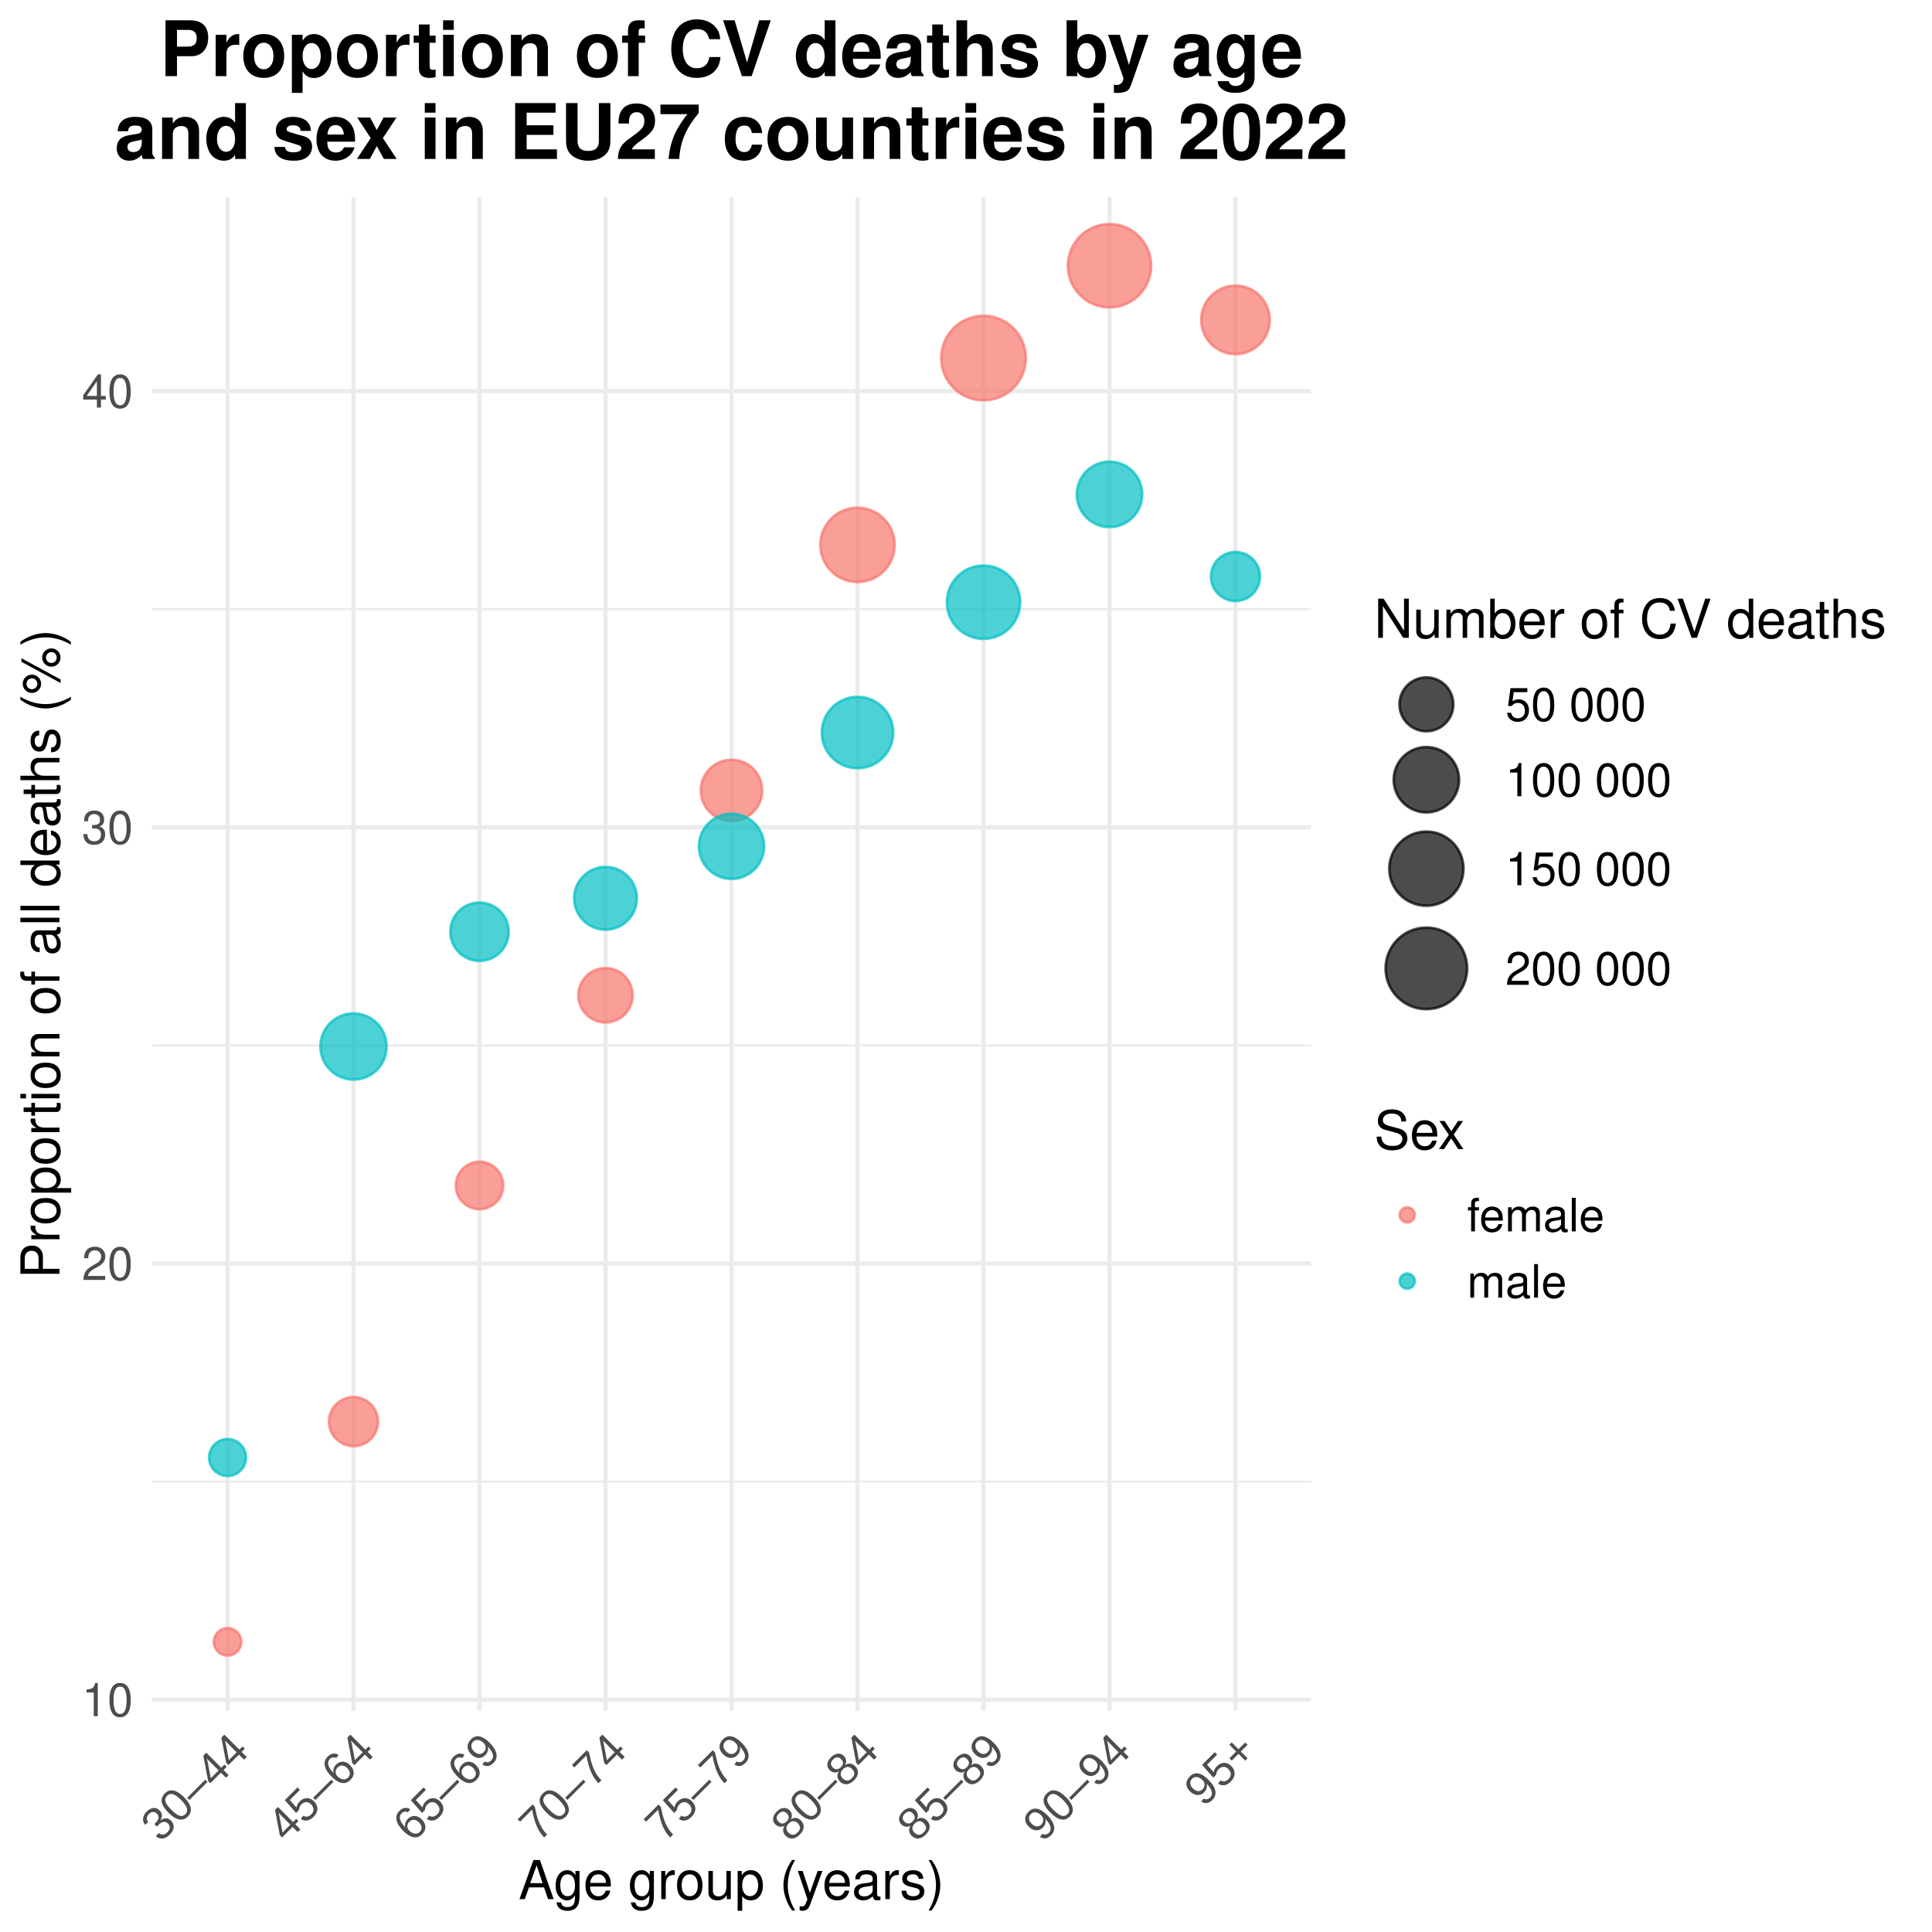
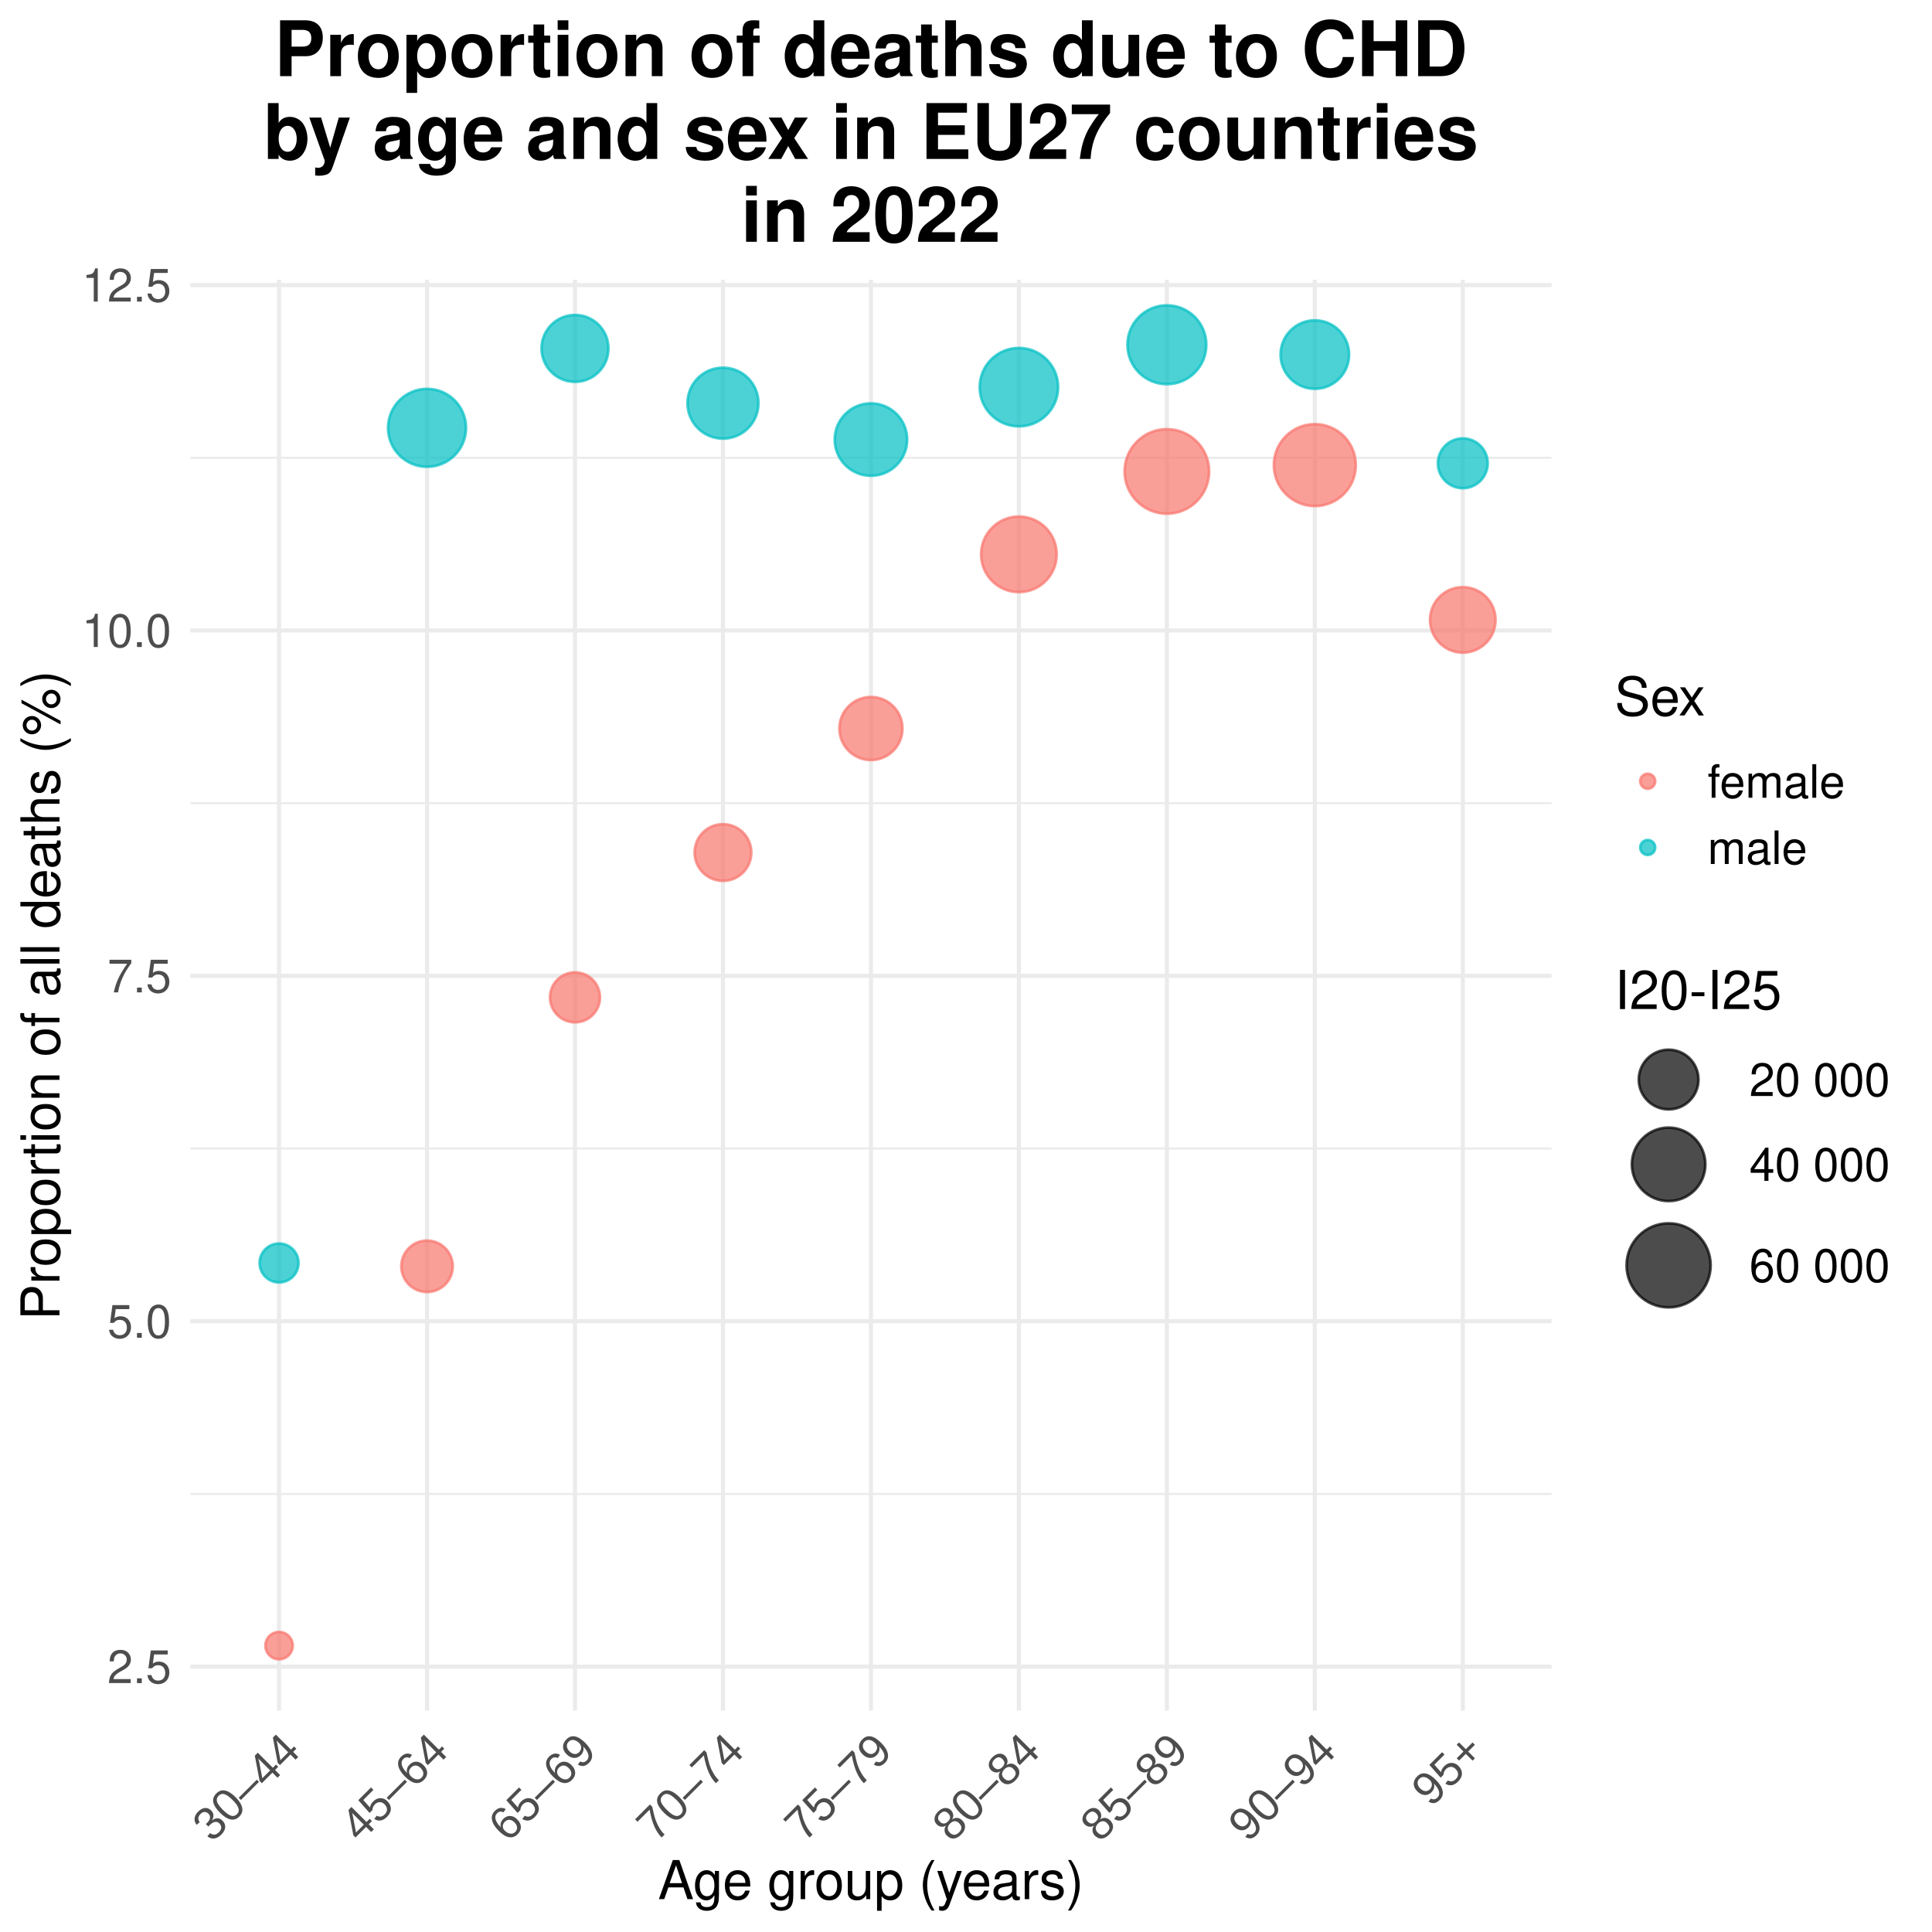
<svg xmlns="http://www.w3.org/2000/svg" width="504.00pt" height="504.00pt" viewBox="0 0 504.00 504.00">
  <g class="svglite">
    <defs>
      <style type="text/css">
    .svglite line, .svglite polyline, .svglite polygon, .svglite path, .svglite rect, .svglite circle {
      fill: none;
      stroke: #000000;
      stroke-linecap: round;
      stroke-linejoin: round;
      stroke-miterlimit: 10.00;
    }
    .svglite text {
      white-space: pre;
    }
    .svglite g.glyphgroup path {
      fill: inherit;
      stroke: none;
    }
  </style>
    </defs>
    <rect width="100%" height="100%" style="stroke: none; fill: none;" />
    <defs>
      <clipPath id="cpMC4wMHw1MDQuMDB8MC4wMHw1MDQuMDA=">
        <rect x="0.00" y="0.00" width="504.00" height="504.00" />
      </clipPath>
    </defs>
    <g clip-path="url(#cpMC4wMHw1MDQuMDB8MC4wMHw1MDQuMDA=)">
</g>
    <defs>
-       <clipPath id="cpMzkuNjN8MzQyLjAyfDUxLjM3fDQ0Ni4yNg==">
-         <rect x="39.63" y="51.37" width="302.39" height="394.89" />
+       <clipPath id="cpNDkuNjN8NDA0Ljc2fDcyLjk3fDQ0Ni4yNg==">
+         <rect x="49.63" y="72.97" width="355.13" height="373.29" />
      </clipPath>
    </defs>
-     <g clip-path="url(#cpMzkuNjN8MzQyLjAyfDUxLjM3fDQ0Ni4yNg==)">
-       <polyline points="39.63,386.50 342.02,386.50 " style="stroke-width: 0.53; stroke: #EBEBEB; stroke-linecap: butt;" />
-       <polyline points="39.63,272.71 342.02,272.71 " style="stroke-width: 0.53; stroke: #EBEBEB; stroke-linecap: butt;" />
-       <polyline points="39.63,158.92 342.02,158.92 " style="stroke-width: 0.53; stroke: #EBEBEB; stroke-linecap: butt;" />
-       <polyline points="39.63,443.39 342.02,443.39 " style="stroke-width: 1.07; stroke: #EBEBEB; stroke-linecap: butt;" />
-       <polyline points="39.63,329.60 342.02,329.60 " style="stroke-width: 1.07; stroke: #EBEBEB; stroke-linecap: butt;" />
-       <polyline points="39.63,215.81 342.02,215.81 " style="stroke-width: 1.07; stroke: #EBEBEB; stroke-linecap: butt;" />
-       <polyline points="39.63,102.02 342.02,102.02 " style="stroke-width: 1.07; stroke: #EBEBEB; stroke-linecap: butt;" />
-       <polyline points="59.36,446.26 59.36,51.37 " style="stroke-width: 1.07; stroke: #EBEBEB; stroke-linecap: butt;" />
-       <polyline points="92.22,446.26 92.22,51.37 " style="stroke-width: 1.07; stroke: #EBEBEB; stroke-linecap: butt;" />
-       <polyline points="125.09,446.26 125.09,51.37 " style="stroke-width: 1.07; stroke: #EBEBEB; stroke-linecap: butt;" />
-       <polyline points="157.96,446.26 157.96,51.37 " style="stroke-width: 1.07; stroke: #EBEBEB; stroke-linecap: butt;" />
-       <polyline points="190.83,446.26 190.83,51.37 " style="stroke-width: 1.07; stroke: #EBEBEB; stroke-linecap: butt;" />
-       <polyline points="223.70,446.26 223.70,51.37 " style="stroke-width: 1.07; stroke: #EBEBEB; stroke-linecap: butt;" />
-       <polyline points="256.57,446.26 256.57,51.37 " style="stroke-width: 1.07; stroke: #EBEBEB; stroke-linecap: butt;" />
-       <polyline points="289.44,446.26 289.44,51.37 " style="stroke-width: 1.07; stroke: #EBEBEB; stroke-linecap: butt;" />
-       <polyline points="322.30,446.26 322.30,51.37 " style="stroke-width: 1.07; stroke: #EBEBEB; stroke-linecap: butt;" />
-       <circle cx="59.36" cy="428.31" r="3.56" style="stroke-width: 0.71; stroke: #F8766D; stroke-opacity: 0.70; fill: #F8766D; fill-opacity: 0.70;" />
-       <circle cx="92.22" cy="370.85" r="6.39" style="stroke-width: 0.71; stroke: #F8766D; stroke-opacity: 0.70; fill: #F8766D; fill-opacity: 0.70;" />
-       <circle cx="125.09" cy="309.25" r="6.17" style="stroke-width: 0.71; stroke: #F8766D; stroke-opacity: 0.70; fill: #F8766D; fill-opacity: 0.70;" />
-       <circle cx="157.96" cy="259.63" r="7.07" style="stroke-width: 0.71; stroke: #F8766D; stroke-opacity: 0.70; fill: #F8766D; fill-opacity: 0.70;" />
-       <circle cx="190.83" cy="206.20" r="7.99" style="stroke-width: 0.71; stroke: #F8766D; stroke-opacity: 0.70; fill: #F8766D; fill-opacity: 0.70;" />
-       <circle cx="223.70" cy="142.14" r="9.68" style="stroke-width: 0.71; stroke: #F8766D; stroke-opacity: 0.70; fill: #F8766D; fill-opacity: 0.70;" />
-       <circle cx="256.57" cy="93.41" r="11.02" style="stroke-width: 0.71; stroke: #F8766D; stroke-opacity: 0.70; fill: #F8766D; fill-opacity: 0.70;" />
-       <circle cx="289.44" cy="69.32" r="10.85" style="stroke-width: 0.71; stroke: #F8766D; stroke-opacity: 0.70; fill: #F8766D; fill-opacity: 0.70;" />
-       <circle cx="322.30" cy="83.45" r="8.92" style="stroke-width: 0.71; stroke: #F8766D; stroke-opacity: 0.70; fill: #F8766D; fill-opacity: 0.70;" />
-       <circle cx="59.36" cy="380.22" r="4.80" style="stroke-width: 0.71; stroke: #00BFC4; stroke-opacity: 0.70; fill: #00BFC4; fill-opacity: 0.70;" />
-       <circle cx="92.22" cy="273.00" r="8.62" style="stroke-width: 0.71; stroke: #00BFC4; stroke-opacity: 0.70; fill: #00BFC4; fill-opacity: 0.70;" />
-       <circle cx="125.09" cy="243.06" r="7.60" style="stroke-width: 0.71; stroke: #00BFC4; stroke-opacity: 0.70; fill: #00BFC4; fill-opacity: 0.70;" />
-       <circle cx="157.96" cy="234.34" r="8.17" style="stroke-width: 0.71; stroke: #00BFC4; stroke-opacity: 0.70; fill: #00BFC4; fill-opacity: 0.70;" />
-       <circle cx="190.83" cy="220.78" r="8.49" style="stroke-width: 0.71; stroke: #00BFC4; stroke-opacity: 0.70; fill: #00BFC4; fill-opacity: 0.70;" />
-       <circle cx="223.70" cy="191.10" r="9.30" style="stroke-width: 0.71; stroke: #00BFC4; stroke-opacity: 0.70; fill: #00BFC4; fill-opacity: 0.70;" />
-       <circle cx="256.57" cy="157.10" r="9.55" style="stroke-width: 0.71; stroke: #00BFC4; stroke-opacity: 0.70; fill: #00BFC4; fill-opacity: 0.70;" />
-       <circle cx="289.44" cy="128.97" r="8.52" style="stroke-width: 0.71; stroke: #00BFC4; stroke-opacity: 0.70; fill: #00BFC4; fill-opacity: 0.70;" />
-       <circle cx="322.30" cy="150.40" r="6.38" style="stroke-width: 0.71; stroke: #00BFC4; stroke-opacity: 0.70; fill: #00BFC4; fill-opacity: 0.70;" />
+     <g clip-path="url(#cpNDkuNjN8NDA0Ljc2fDcyLjk3fDQ0Ni4yNg==)">
+       <polyline points="49.63,389.72 404.76,389.72 " style="stroke-width: 0.53; stroke: #EBEBEB; stroke-linecap: butt;" />
+       <polyline points="49.63,299.62 404.76,299.62 " style="stroke-width: 0.53; stroke: #EBEBEB; stroke-linecap: butt;" />
+       <polyline points="49.63,209.52 404.76,209.52 " style="stroke-width: 0.53; stroke: #EBEBEB; stroke-linecap: butt;" />
+       <polyline points="49.63,119.42 404.76,119.42 " style="stroke-width: 0.53; stroke: #EBEBEB; stroke-linecap: butt;" />
+       <polyline points="49.63,434.77 404.76,434.77 " style="stroke-width: 1.07; stroke: #EBEBEB; stroke-linecap: butt;" />
+       <polyline points="49.63,344.67 404.76,344.67 " style="stroke-width: 1.07; stroke: #EBEBEB; stroke-linecap: butt;" />
+       <polyline points="49.63,254.57 404.76,254.57 " style="stroke-width: 1.07; stroke: #EBEBEB; stroke-linecap: butt;" />
+       <polyline points="49.63,164.47 404.76,164.47 " style="stroke-width: 1.07; stroke: #EBEBEB; stroke-linecap: butt;" />
+       <polyline points="49.63,74.37 404.76,74.37 " style="stroke-width: 1.07; stroke: #EBEBEB; stroke-linecap: butt;" />
+       <polyline points="72.80,446.26 72.80,72.97 " style="stroke-width: 1.07; stroke: #EBEBEB; stroke-linecap: butt;" />
+       <polyline points="111.40,446.26 111.40,72.97 " style="stroke-width: 1.07; stroke: #EBEBEB; stroke-linecap: butt;" />
+       <polyline points="150.00,446.26 150.00,72.97 " style="stroke-width: 1.07; stroke: #EBEBEB; stroke-linecap: butt;" />
+       <polyline points="188.60,446.26 188.60,72.97 " style="stroke-width: 1.07; stroke: #EBEBEB; stroke-linecap: butt;" />
+       <polyline points="227.20,446.26 227.20,72.97 " style="stroke-width: 1.07; stroke: #EBEBEB; stroke-linecap: butt;" />
+       <polyline points="265.80,446.26 265.80,72.97 " style="stroke-width: 1.07; stroke: #EBEBEB; stroke-linecap: butt;" />
+       <polyline points="304.40,446.26 304.40,72.97 " style="stroke-width: 1.07; stroke: #EBEBEB; stroke-linecap: butt;" />
+       <polyline points="343.00,446.26 343.00,72.97 " style="stroke-width: 1.07; stroke: #EBEBEB; stroke-linecap: butt;" />
+       <polyline points="381.60,446.26 381.60,72.97 " style="stroke-width: 1.07; stroke: #EBEBEB; stroke-linecap: butt;" />
+       <circle cx="150.00" cy="260.18" r="6.51" style="stroke-width: 0.71; stroke: #F8766D; stroke-opacity: 0.70; fill: #F8766D; fill-opacity: 0.70;" />
+       <circle cx="188.60" cy="222.40" r="7.39" style="stroke-width: 0.71; stroke: #F8766D; stroke-opacity: 0.70; fill: #F8766D; fill-opacity: 0.70;" />
+       <circle cx="227.20" cy="190.05" r="8.22" style="stroke-width: 0.71; stroke: #F8766D; stroke-opacity: 0.70; fill: #F8766D; fill-opacity: 0.70;" />
+       <circle cx="265.80" cy="144.61" r="9.85" style="stroke-width: 0.71; stroke: #F8766D; stroke-opacity: 0.70; fill: #F8766D; fill-opacity: 0.70;" />
+       <circle cx="304.40" cy="122.98" r="11.02" style="stroke-width: 0.71; stroke: #F8766D; stroke-opacity: 0.70; fill: #F8766D; fill-opacity: 0.70;" />
+       <circle cx="343.00" cy="121.33" r="10.68" style="stroke-width: 0.71; stroke: #F8766D; stroke-opacity: 0.70; fill: #F8766D; fill-opacity: 0.70;" />
+       <circle cx="381.60" cy="161.71" r="8.54" style="stroke-width: 0.71; stroke: #F8766D; stroke-opacity: 0.70; fill: #F8766D; fill-opacity: 0.70;" />
+       <circle cx="72.80" cy="429.29" r="3.56" style="stroke-width: 0.71; stroke: #F8766D; stroke-opacity: 0.70; fill: #F8766D; fill-opacity: 0.70;" />
+       <circle cx="111.40" cy="330.34" r="6.70" style="stroke-width: 0.71; stroke: #F8766D; stroke-opacity: 0.70; fill: #F8766D; fill-opacity: 0.70;" />
+       <circle cx="150.00" cy="90.89" r="8.72" style="stroke-width: 0.71; stroke: #00BFC4; stroke-opacity: 0.70; fill: #00BFC4; fill-opacity: 0.70;" />
+       <circle cx="188.60" cy="105.17" r="9.25" style="stroke-width: 0.71; stroke: #00BFC4; stroke-opacity: 0.70; fill: #00BFC4; fill-opacity: 0.70;" />
+       <circle cx="227.20" cy="114.67" r="9.44" style="stroke-width: 0.71; stroke: #00BFC4; stroke-opacity: 0.70; fill: #00BFC4; fill-opacity: 0.70;" />
+       <circle cx="265.80" cy="101.00" r="10.22" style="stroke-width: 0.71; stroke: #00BFC4; stroke-opacity: 0.70; fill: #00BFC4; fill-opacity: 0.70;" />
+       <circle cx="304.40" cy="89.94" r="10.28" style="stroke-width: 0.71; stroke: #00BFC4; stroke-opacity: 0.70; fill: #00BFC4; fill-opacity: 0.70;" />
+       <circle cx="343.00" cy="92.50" r="8.93" style="stroke-width: 0.71; stroke: #00BFC4; stroke-opacity: 0.70; fill: #00BFC4; fill-opacity: 0.70;" />
+       <circle cx="381.60" cy="120.86" r="6.49" style="stroke-width: 0.71; stroke: #00BFC4; stroke-opacity: 0.70; fill: #00BFC4; fill-opacity: 0.70;" />
+       <circle cx="72.80" cy="329.47" r="5.07" style="stroke-width: 0.71; stroke: #00BFC4; stroke-opacity: 0.70; fill: #00BFC4; fill-opacity: 0.70;" />
+       <circle cx="111.40" cy="111.61" r="10.16" style="stroke-width: 0.71; stroke: #00BFC4; stroke-opacity: 0.70; fill: #00BFC4; fill-opacity: 0.70;" />
    </g>
    <g clip-path="url(#cpMC4wMHw1MDQuMDB8MC4wMHw1MDQuMDA=)">
-       <text x="34.70" y="447.70" text-anchor="end" style="font-size: 12.00px;fill: #4D4D4D; font-family: &quot;Helvetica&quot;;" textLength="13.34px" lengthAdjust="spacingAndGlyphs">10</text>
-       <text x="34.70" y="333.91" text-anchor="end" style="font-size: 12.00px;fill: #4D4D4D; font-family: &quot;Helvetica&quot;;" textLength="13.34px" lengthAdjust="spacingAndGlyphs">20</text>
-       <text x="34.70" y="220.12" text-anchor="end" style="font-size: 12.00px;fill: #4D4D4D; font-family: &quot;Helvetica&quot;;" textLength="13.34px" lengthAdjust="spacingAndGlyphs">30</text>
-       <text x="34.70" y="106.33" text-anchor="end" style="font-size: 12.00px;fill: #4D4D4D; font-family: &quot;Helvetica&quot;;" textLength="13.34px" lengthAdjust="spacingAndGlyphs">40</text>
-       <text transform="translate(65.43,457.27) rotate(-45)" text-anchor="end" style="font-size: 12.00px;fill: #4D4D4D; font-family: &quot;Arial&quot;;" textLength="33.36px" lengthAdjust="spacingAndGlyphs">30–44</text>
-       <text transform="translate(98.30,457.27) rotate(-45)" text-anchor="end" style="font-size: 12.00px;fill: #4D4D4D; font-family: &quot;Arial&quot;;" textLength="33.36px" lengthAdjust="spacingAndGlyphs">45–64</text>
-       <text transform="translate(131.17,457.27) rotate(-45)" text-anchor="end" style="font-size: 12.00px;fill: #4D4D4D; font-family: &quot;Arial&quot;;" textLength="33.36px" lengthAdjust="spacingAndGlyphs">65–69</text>
-       <text transform="translate(164.04,457.27) rotate(-45)" text-anchor="end" style="font-size: 12.00px;fill: #4D4D4D; font-family: &quot;Arial&quot;;" textLength="33.36px" lengthAdjust="spacingAndGlyphs">70–74</text>
-       <text transform="translate(196.91,457.27) rotate(-45)" text-anchor="end" style="font-size: 12.00px;fill: #4D4D4D; font-family: &quot;Arial&quot;;" textLength="33.36px" lengthAdjust="spacingAndGlyphs">75–79</text>
-       <text transform="translate(229.78,457.27) rotate(-45)" text-anchor="end" style="font-size: 12.00px;fill: #4D4D4D; font-family: &quot;Arial&quot;;" textLength="33.36px" lengthAdjust="spacingAndGlyphs">80–84</text>
-       <text transform="translate(262.65,457.27) rotate(-45)" text-anchor="end" style="font-size: 12.00px;fill: #4D4D4D; font-family: &quot;Arial&quot;;" textLength="33.36px" lengthAdjust="spacingAndGlyphs">85–89</text>
-       <text transform="translate(295.51,457.27) rotate(-45)" text-anchor="end" style="font-size: 12.00px;fill: #4D4D4D; font-family: &quot;Arial&quot;;" textLength="33.36px" lengthAdjust="spacingAndGlyphs">90–94</text>
-       <text transform="translate(328.38,457.27) rotate(-45)" text-anchor="end" style="font-size: 12.00px;fill: #4D4D4D; font-family: &quot;Arial&quot;;" textLength="20.36px" lengthAdjust="spacingAndGlyphs">95+</text>
-       <text x="190.83" y="495.42" text-anchor="middle" style="font-size: 14.00px; font-family: &quot;Helvetica&quot;;" textLength="112.00px" lengthAdjust="spacingAndGlyphs">Age group (years)</text>
-       <text transform="translate(15.52,248.82) rotate(-90)" text-anchor="middle" style="font-size: 14.00px; font-family: &quot;Helvetica&quot;;" textLength="169.58px" lengthAdjust="spacingAndGlyphs">Proportion of all deaths (%)</text>
-       <text x="358.46" y="166.38" style="font-size: 14.00px; font-family: &quot;Helvetica&quot;;" textLength="134.58px" lengthAdjust="spacingAndGlyphs">Number of CV deaths</text>
-       <circle cx="372.10" cy="183.74" r="7.01" style="stroke-width: 0.71; stroke: #000000; stroke-opacity: 0.70; fill: #000000; fill-opacity: 0.70;" />
-       <circle cx="372.10" cy="203.41" r="8.51" style="stroke-width: 0.71; stroke: #000000; stroke-opacity: 0.70; fill: #000000; fill-opacity: 0.70;" />
-       <circle cx="372.10" cy="226.61" r="9.66" style="stroke-width: 0.71; stroke: #000000; stroke-opacity: 0.70; fill: #000000; fill-opacity: 0.70;" />
-       <circle cx="372.10" cy="252.62" r="10.62" style="stroke-width: 0.71; stroke: #000000; stroke-opacity: 0.70; fill: #000000; fill-opacity: 0.70;" />
-       <text x="392.72" y="188.04" style="font-size: 12.00px; font-family: &quot;Helvetica&quot;;" textLength="36.69px" lengthAdjust="spacingAndGlyphs">50 000</text>
-       <text x="392.72" y="207.72" style="font-size: 12.00px; font-family: &quot;Helvetica&quot;;" textLength="43.36px" lengthAdjust="spacingAndGlyphs">100 000</text>
-       <text x="392.72" y="230.92" style="font-size: 12.00px; font-family: &quot;Helvetica&quot;;" textLength="43.36px" lengthAdjust="spacingAndGlyphs">150 000</text>
-       <text x="392.72" y="256.92" style="font-size: 12.00px; font-family: &quot;Helvetica&quot;;" textLength="43.36px" lengthAdjust="spacingAndGlyphs">200 000</text>
-       <text x="358.46" y="299.77" style="font-size: 14.00px; font-family: &quot;Helvetica&quot;;" textLength="24.12px" lengthAdjust="spacingAndGlyphs">Sex</text>
-       <circle cx="367.10" cy="316.93" r="1.95" style="stroke-width: 0.71; stroke: #F8766D; stroke-opacity: 0.70; fill: #F8766D; fill-opacity: 0.70;" />
-       <circle cx="367.10" cy="334.21" r="1.95" style="stroke-width: 0.71; stroke: #00BFC4; stroke-opacity: 0.70; fill: #00BFC4; fill-opacity: 0.70;" />
-       <text x="382.72" y="321.23" style="font-size: 12.00px; font-family: &quot;Helvetica&quot;;" textLength="36.02px" lengthAdjust="spacingAndGlyphs">female</text>
-       <text x="382.72" y="338.51" style="font-size: 12.00px; font-family: &quot;Helvetica&quot;;" textLength="26.02px" lengthAdjust="spacingAndGlyphs">male</text>
-       <text x="190.83" y="19.87" text-anchor="middle" style="font-size: 20.00px; font-weight: bold; font-family: &quot;Helvetica&quot;;" textLength="298.97px" lengthAdjust="spacingAndGlyphs">Proportion of CV deaths by age</text>
-       <text x="190.83" y="41.47" text-anchor="middle" style="font-size: 20.00px; font-weight: bold; font-family: &quot;Helvetica&quot;;" textLength="322.44px" lengthAdjust="spacingAndGlyphs">and sex in EU27 countries in 2022</text>
+       <text x="44.70" y="439.07" text-anchor="end" style="font-size: 12.00px;fill: #4D4D4D; font-family: &quot;Helvetica&quot;;" textLength="16.67px" lengthAdjust="spacingAndGlyphs">2.5</text>
+       <text x="44.70" y="348.98" text-anchor="end" style="font-size: 12.00px;fill: #4D4D4D; font-family: &quot;Helvetica&quot;;" textLength="16.67px" lengthAdjust="spacingAndGlyphs">5.0</text>
+       <text x="44.70" y="258.88" text-anchor="end" style="font-size: 12.00px;fill: #4D4D4D; font-family: &quot;Helvetica&quot;;" textLength="16.67px" lengthAdjust="spacingAndGlyphs">7.5</text>
+       <text x="44.70" y="168.78" text-anchor="end" style="font-size: 12.00px;fill: #4D4D4D; font-family: &quot;Helvetica&quot;;" textLength="23.34px" lengthAdjust="spacingAndGlyphs">10.0</text>
+       <text x="44.70" y="78.68" text-anchor="end" style="font-size: 12.00px;fill: #4D4D4D; font-family: &quot;Helvetica&quot;;" textLength="23.34px" lengthAdjust="spacingAndGlyphs">12.5</text>
+       <text transform="translate(78.87,457.27) rotate(-45)" text-anchor="end" style="font-size: 12.00px;fill: #4D4D4D; font-family: &quot;Arial&quot;;" textLength="33.36px" lengthAdjust="spacingAndGlyphs">30–44</text>
+       <text transform="translate(117.47,457.27) rotate(-45)" text-anchor="end" style="font-size: 12.00px;fill: #4D4D4D; font-family: &quot;Arial&quot;;" textLength="33.36px" lengthAdjust="spacingAndGlyphs">45–64</text>
+       <text transform="translate(156.08,457.27) rotate(-45)" text-anchor="end" style="font-size: 12.00px;fill: #4D4D4D; font-family: &quot;Arial&quot;;" textLength="33.36px" lengthAdjust="spacingAndGlyphs">65–69</text>
+       <text transform="translate(194.68,457.27) rotate(-45)" text-anchor="end" style="font-size: 12.00px;fill: #4D4D4D; font-family: &quot;Arial&quot;;" textLength="33.36px" lengthAdjust="spacingAndGlyphs">70–74</text>
+       <text transform="translate(233.28,457.27) rotate(-45)" text-anchor="end" style="font-size: 12.00px;fill: #4D4D4D; font-family: &quot;Arial&quot;;" textLength="33.36px" lengthAdjust="spacingAndGlyphs">75–79</text>
+       <text transform="translate(271.88,457.27) rotate(-45)" text-anchor="end" style="font-size: 12.00px;fill: #4D4D4D; font-family: &quot;Arial&quot;;" textLength="33.36px" lengthAdjust="spacingAndGlyphs">80–84</text>
+       <text transform="translate(310.48,457.27) rotate(-45)" text-anchor="end" style="font-size: 12.00px;fill: #4D4D4D; font-family: &quot;Arial&quot;;" textLength="33.36px" lengthAdjust="spacingAndGlyphs">85–89</text>
+       <text transform="translate(349.08,457.27) rotate(-45)" text-anchor="end" style="font-size: 12.00px;fill: #4D4D4D; font-family: &quot;Arial&quot;;" textLength="33.36px" lengthAdjust="spacingAndGlyphs">90–94</text>
+       <text transform="translate(387.68,457.27) rotate(-45)" text-anchor="end" style="font-size: 12.00px;fill: #4D4D4D; font-family: &quot;Arial&quot;;" textLength="20.36px" lengthAdjust="spacingAndGlyphs">95+</text>
+       <text x="227.20" y="495.42" text-anchor="middle" style="font-size: 14.00px; font-family: &quot;Helvetica&quot;;" textLength="112.00px" lengthAdjust="spacingAndGlyphs">Age group (years)</text>
+       <text transform="translate(15.52,259.62) rotate(-90)" text-anchor="middle" style="font-size: 14.00px; font-family: &quot;Helvetica&quot;;" textLength="169.58px" lengthAdjust="spacingAndGlyphs">Proportion of all deaths (%)</text>
+       <text x="421.20" y="186.64" style="font-size: 14.00px; font-family: &quot;Helvetica&quot;;" textLength="24.12px" lengthAdjust="spacingAndGlyphs">Sex</text>
+       <circle cx="429.84" cy="203.80" r="1.95" style="stroke-width: 0.71; stroke: #F8766D; stroke-opacity: 0.70; fill: #F8766D; fill-opacity: 0.70;" />
+       <circle cx="429.84" cy="221.08" r="1.95" style="stroke-width: 0.71; stroke: #00BFC4; stroke-opacity: 0.70; fill: #00BFC4; fill-opacity: 0.70;" />
+       <text x="445.46" y="208.11" style="font-size: 12.00px; font-family: &quot;Helvetica&quot;;" textLength="36.02px" lengthAdjust="spacingAndGlyphs">female</text>
+       <text x="445.46" y="225.39" style="font-size: 12.00px; font-family: &quot;Helvetica&quot;;" textLength="26.02px" lengthAdjust="spacingAndGlyphs">male</text>
+       <text x="421.20" y="263.23" style="font-size: 14.00px; font-family: &quot;Helvetica&quot;;" textLength="43.56px" lengthAdjust="spacingAndGlyphs">I20-I25</text>
+       <circle cx="435.29" cy="281.62" r="7.78" style="stroke-width: 0.71; stroke: #000000; stroke-opacity: 0.70; fill: #000000; fill-opacity: 0.70;" />
+       <circle cx="435.29" cy="303.74" r="9.58" style="stroke-width: 0.71; stroke: #000000; stroke-opacity: 0.70; fill: #000000; fill-opacity: 0.70;" />
+       <circle cx="435.29" cy="330.09" r="10.96" style="stroke-width: 0.71; stroke: #000000; stroke-opacity: 0.70; fill: #000000; fill-opacity: 0.70;" />
+       <text x="456.35" y="285.93" style="font-size: 12.00px; font-family: &quot;Helvetica&quot;;" textLength="36.69px" lengthAdjust="spacingAndGlyphs">20 000</text>
+       <text x="456.35" y="308.05" style="font-size: 12.00px; font-family: &quot;Helvetica&quot;;" textLength="36.69px" lengthAdjust="spacingAndGlyphs">40 000</text>
+       <text x="456.35" y="334.40" style="font-size: 12.00px; font-family: &quot;Helvetica&quot;;" textLength="36.69px" lengthAdjust="spacingAndGlyphs">60 000</text>
+       <text x="227.20" y="19.87" text-anchor="middle" style="font-size: 20.00px; font-weight: bold; font-family: &quot;Helvetica&quot;;" textLength="316.69px" lengthAdjust="spacingAndGlyphs">Proportion of deaths due to CHD </text>
+       <text x="227.20" y="41.47" text-anchor="middle" style="font-size: 20.00px; font-weight: bold; font-family: &quot;Helvetica&quot;;" textLength="323.53px" lengthAdjust="spacingAndGlyphs">by age and sex in EU27 countries </text>
+       <text x="227.20" y="63.07" text-anchor="middle" style="font-size: 20.00px; font-weight: bold; font-family: &quot;Helvetica&quot;;" textLength="67.84px" lengthAdjust="spacingAndGlyphs">in 2022</text>
    </g>
  </g>
</svg>
